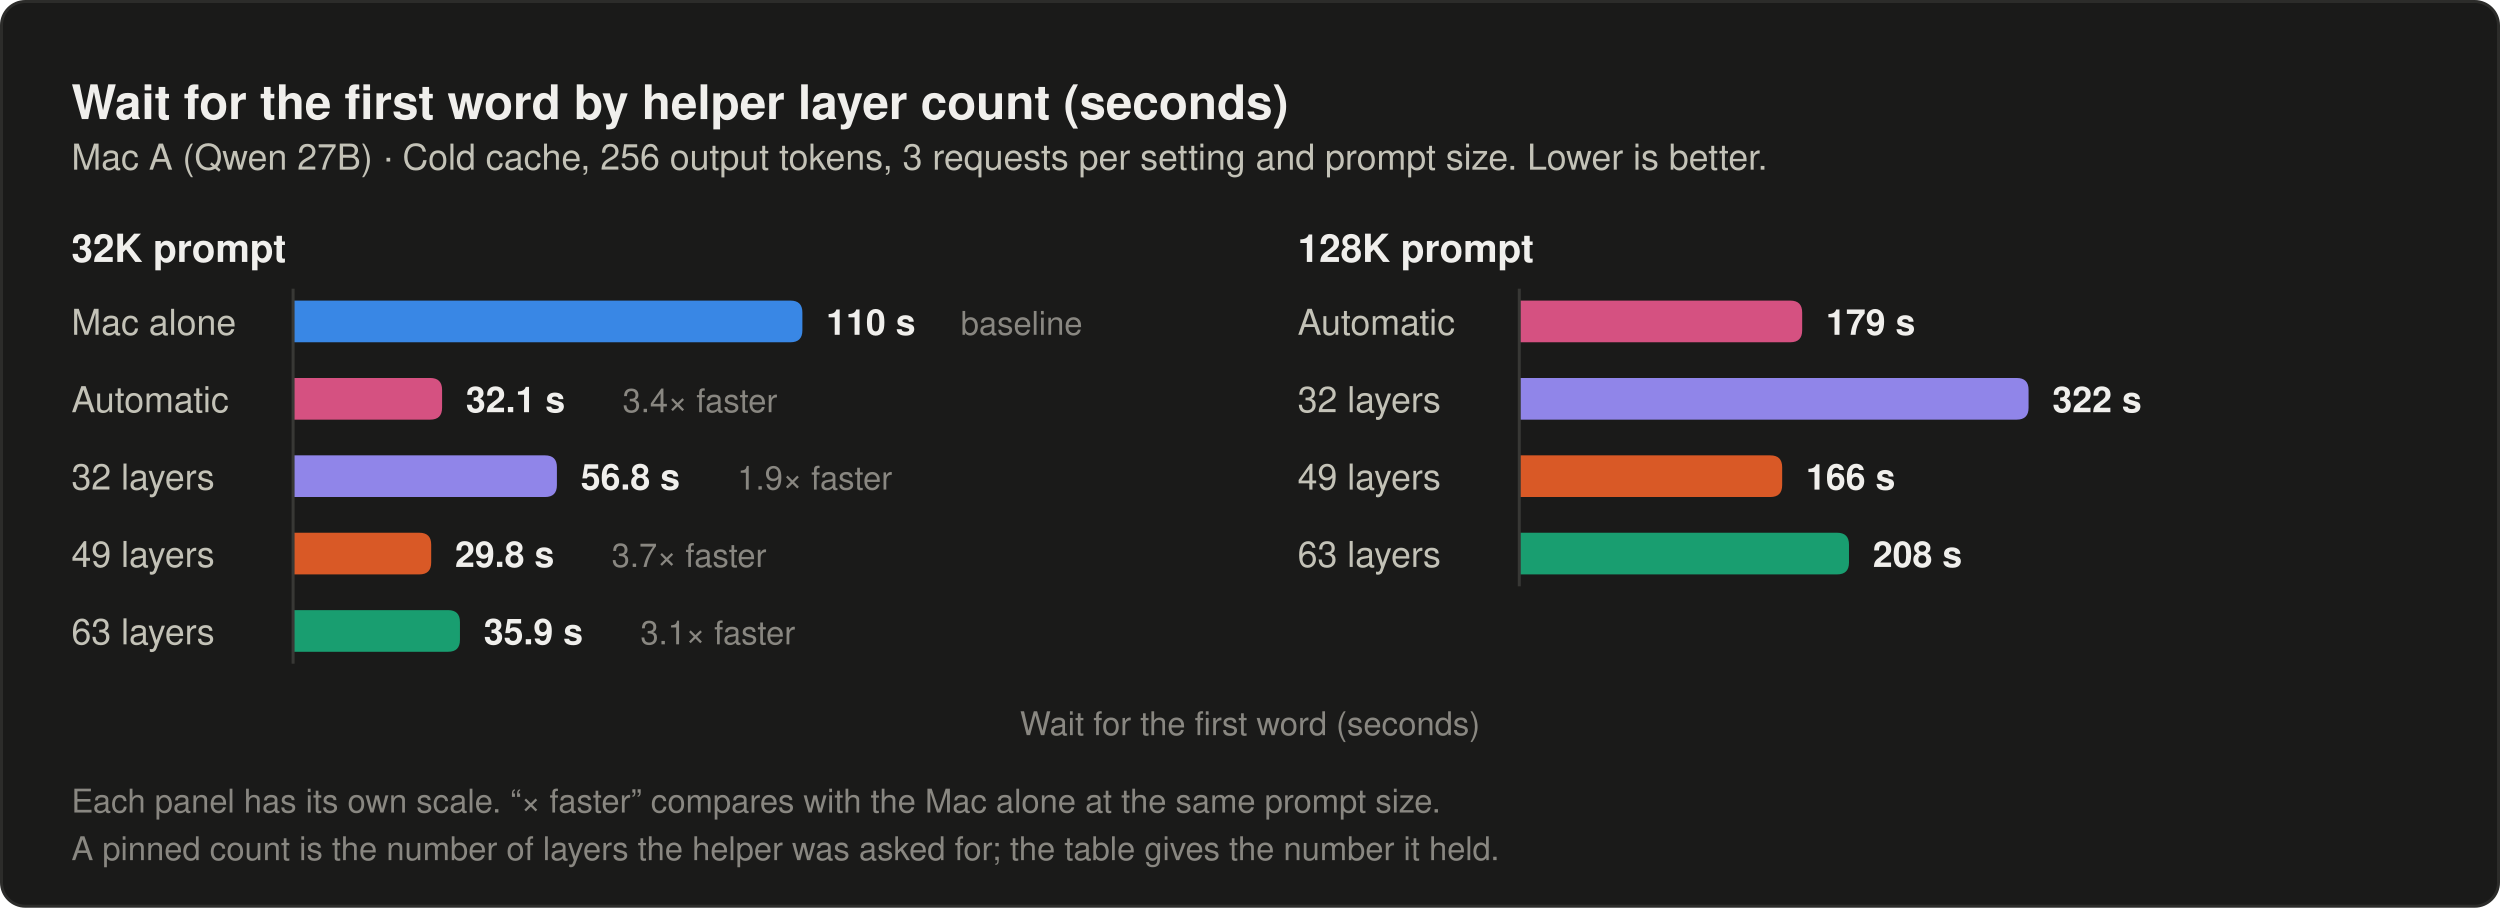
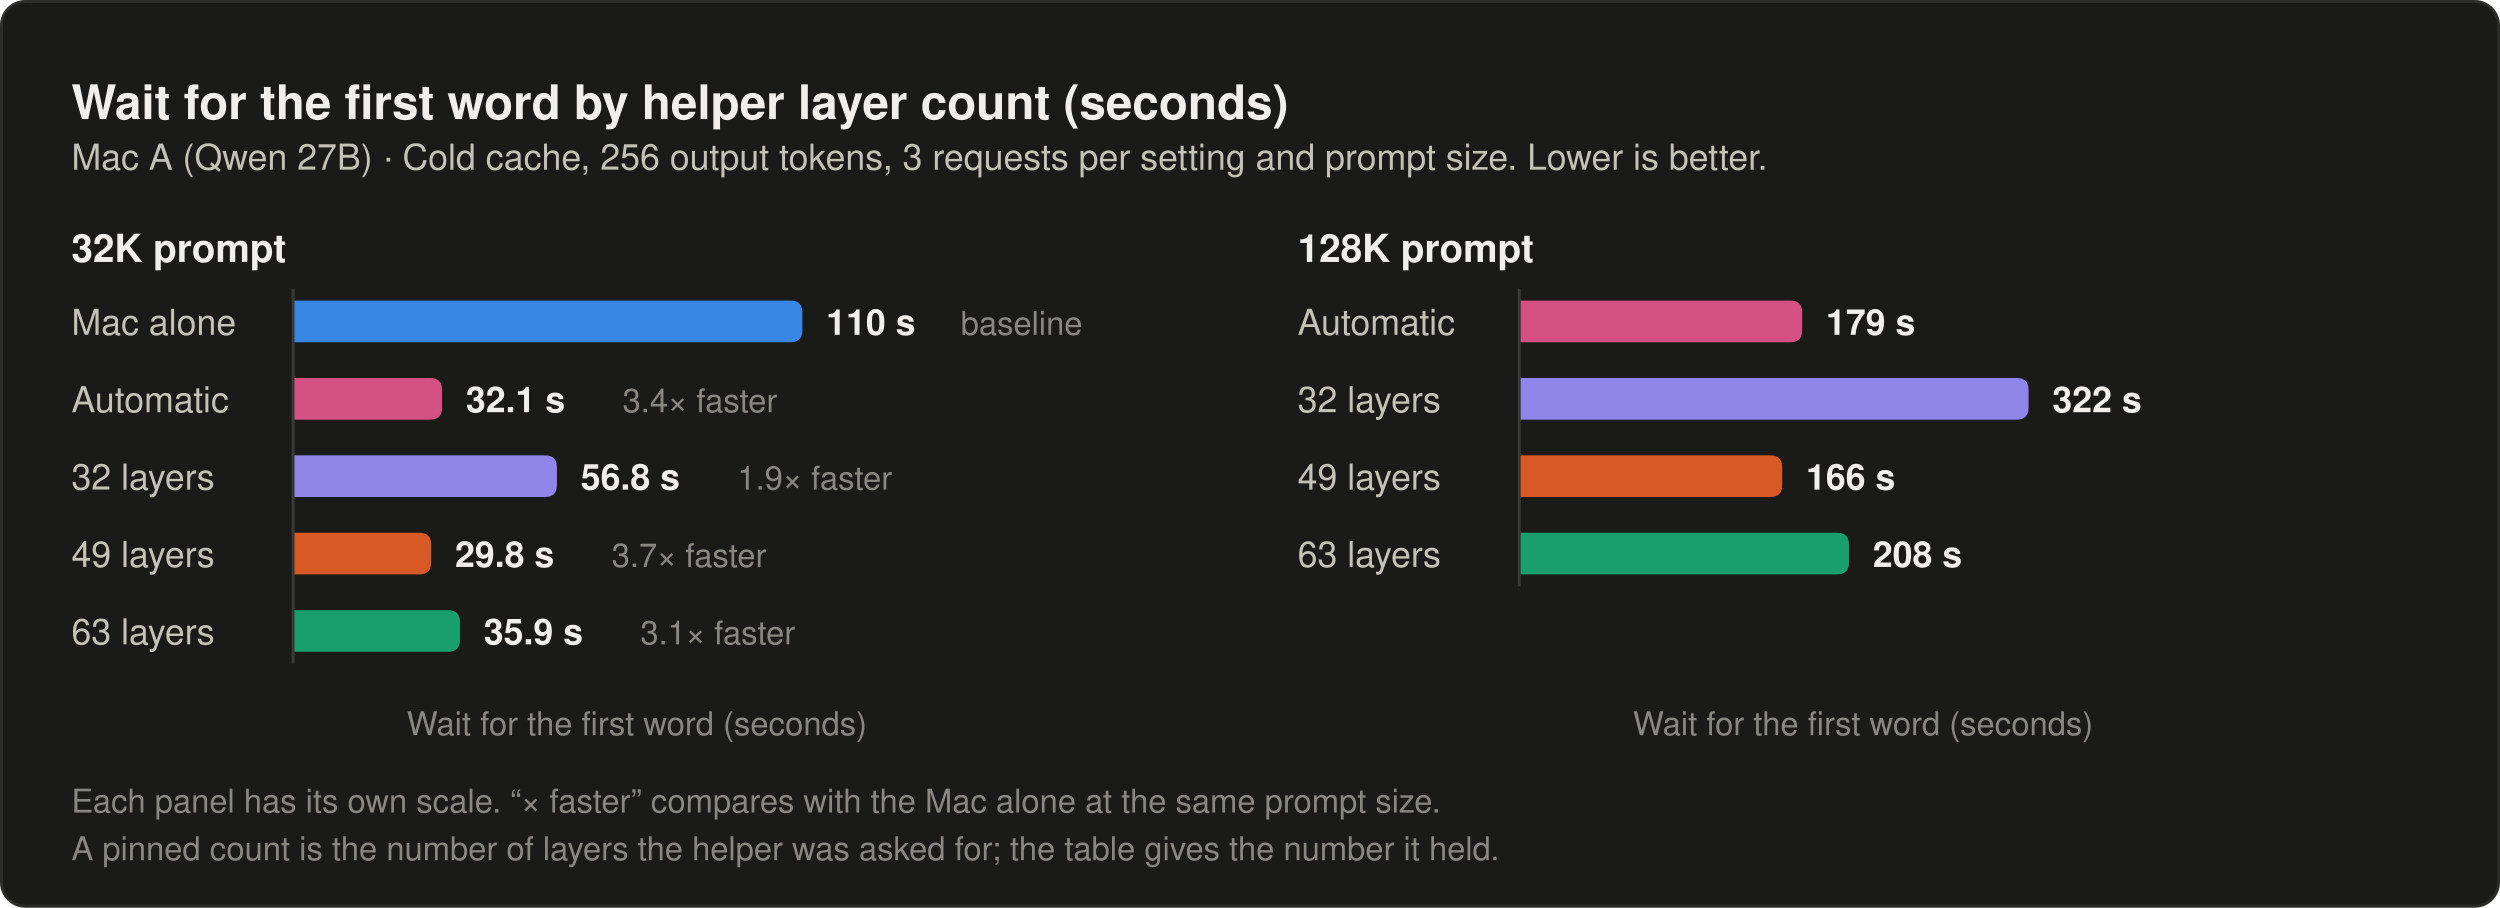
- <svg xmlns="http://www.w3.org/2000/svg" width="840" height="305" viewBox="0 0 840 305" role="img" aria-label="Wait for the first word by helper layer count (seconds) Mac A (Qwen 27B) · Cold cache, 256 output tokens, 3 requests per setting and prompt size. Lower is better." font-family="system-ui, -apple-system, 'Segoe UI', Helvetica, Arial, sans-serif">
+ <svg xmlns="http://www.w3.org/2000/svg" width="840" height="305" viewBox="0 0 840 305" role="img" aria-label="Wait for the first word by helper layer count (seconds) Mac A (Qwen 27B) · Cold cache, 256 output tokens, 3 requests per setting and prompt size. Lower is better." font-family="system-ui, -apple-system, 'Segoe UI', Helvetica, Arial, sans-serif" data-x-scale="linear" data-y-scale="linear">
  <rect x="0.5" y="0.5" width="839" height="304" fill="#1a1a19" rx="8" stroke="#2c2c2a" stroke-width="1" />
  <text x="24" y="40" font-size="16" fill="#f0efec" font-weight="600">Wait for the first word by helper layer count (seconds)</text>
  <text x="24" y="57" font-size="12" fill="#c3c2b7">Mac A (Qwen 27B) · Cold cache, 256 output tokens, 3 requests per setting and prompt size. Lower is better.</text>
  <text x="24" y="88" font-size="13" fill="#f0efec" font-weight="600">32K prompt</text>
  <text x="24" y="112.5" font-size="12" fill="#c3c2b7">Mac alone</text>
  <path d="M98.48,101 H265.6 Q269.6,101 269.6,105 V111 Q269.6,115 265.6,115 H98.48 Z" fill="#3987e5" />
  <text x="277.6" y="112.5" font-size="12" fill="#f0efec" font-weight="600">110 s</text>
  <text x="322.8" y="112.5" font-size="11" fill="#898781">baseline</text>
  <text x="24" y="138.5" font-size="12" fill="#c3c2b7">Automatic</text>
  <path d="M98.48,127 H144.54 Q148.54,127 148.54,131 V137 Q148.54,141 144.54,141 H98.48 Z" fill="#d55181" />
  <text x="156.54" y="138.5" font-size="12" fill="#f0efec" font-weight="600">32.1 s</text>
  <text x="209.18" y="138.5" font-size="11" fill="#898781">3.4× faster</text>
  <text x="24" y="164.5" font-size="12" fill="#c3c2b7">32 layers</text>
  <path d="M98.48,153 H183.12 Q187.12,153 187.12,157 V163 Q187.12,167 183.12,167 H98.48 Z" fill="#9085e9" />
  <text x="195.12" y="164.5" font-size="12" fill="#f0efec" font-weight="600">56.8 s</text>
  <text x="247.76" y="164.5" font-size="11" fill="#898781">1.9× faster</text>
  <text x="24" y="190.5" font-size="12" fill="#c3c2b7">49 layers</text>
  <path d="M98.48,179 H140.88 Q144.88,179 144.88,183 V189 Q144.88,193 140.88,193 H98.48 Z" fill="#d95926" />
  <text x="152.88" y="190.5" font-size="12" fill="#f0efec" font-weight="600">29.8 s</text>
  <text x="205.52" y="190.5" font-size="11" fill="#898781">3.7× faster</text>
  <text x="24" y="216.5" font-size="12" fill="#c3c2b7">63 layers</text>
  <path d="M98.48,205 H150.54 Q154.54,205 154.54,209 V215 Q154.54,219 150.54,219 H98.48 Z" fill="#199e70" />
  <text x="162.54" y="216.5" font-size="12" fill="#f0efec" font-weight="600">35.9 s</text>
  <text x="215.18" y="216.5" font-size="11" fill="#898781">3.1× faster</text>
  <line x1="98.48" y1="97" x2="98.48" y2="223" stroke="#383835" stroke-width="1" />
  <text x="436" y="88" font-size="13" fill="#f0efec" font-weight="600">128K prompt</text>
  <text x="436" y="112.5" font-size="12" fill="#c3c2b7">Automatic</text>
  <path d="M510.48,101 H601.53 Q605.53,101 605.53,105 V111 Q605.53,115 601.53,115 H510.48 Z" fill="#d55181" />
  <text x="613.53" y="112.5" font-size="12" fill="#f0efec" font-weight="600">179 s</text>
  <text x="436" y="138.5" font-size="12" fill="#c3c2b7">32 layers</text>
  <path d="M510.48,127 H677.6 Q681.6,127 681.6,131 V137 Q681.6,141 677.6,141 H510.48 Z" fill="#9085e9" />
  <text x="689.6" y="138.5" font-size="12" fill="#f0efec" font-weight="600">322 s</text>
  <text x="436" y="164.5" font-size="12" fill="#c3c2b7">49 layers</text>
  <path d="M510.48,153 H594.81 Q598.81,153 598.81,157 V163 Q598.81,167 594.81,167 H510.48 Z" fill="#d95926" />
  <text x="606.81" y="164.5" font-size="12" fill="#f0efec" font-weight="600">166 s</text>
  <text x="436" y="190.5" font-size="12" fill="#c3c2b7">63 layers</text>
  <path d="M510.48,179 H617.26 Q621.26,179 621.26,183 V189 Q621.26,193 617.26,193 H510.48 Z" fill="#199e70" />
  <text x="629.26" y="190.5" font-size="12" fill="#f0efec" font-weight="600">208 s</text>
  <line x1="510.48" y1="97" x2="510.48" y2="197" stroke="#383835" stroke-width="1" />
-   <text x="420" y="247" font-size="11" fill="#898781" text-anchor="middle">Wait for the first word (seconds)</text>
+   <text x="214" y="247" font-size="11" fill="#898781" text-anchor="middle">Wait for the first word (seconds)</text>
+   <text x="626" y="247" font-size="11" fill="#898781" text-anchor="middle">Wait for the first word (seconds)</text>
  <text x="24" y="273" font-size="11" fill="#898781">Each panel has its own scale. “× faster” compares with the Mac alone at the same prompt size.</text>
  <text x="24" y="289" font-size="11" fill="#898781">A pinned count is the number of layers the helper was asked for; the table gives the number it held.</text>
</svg>
